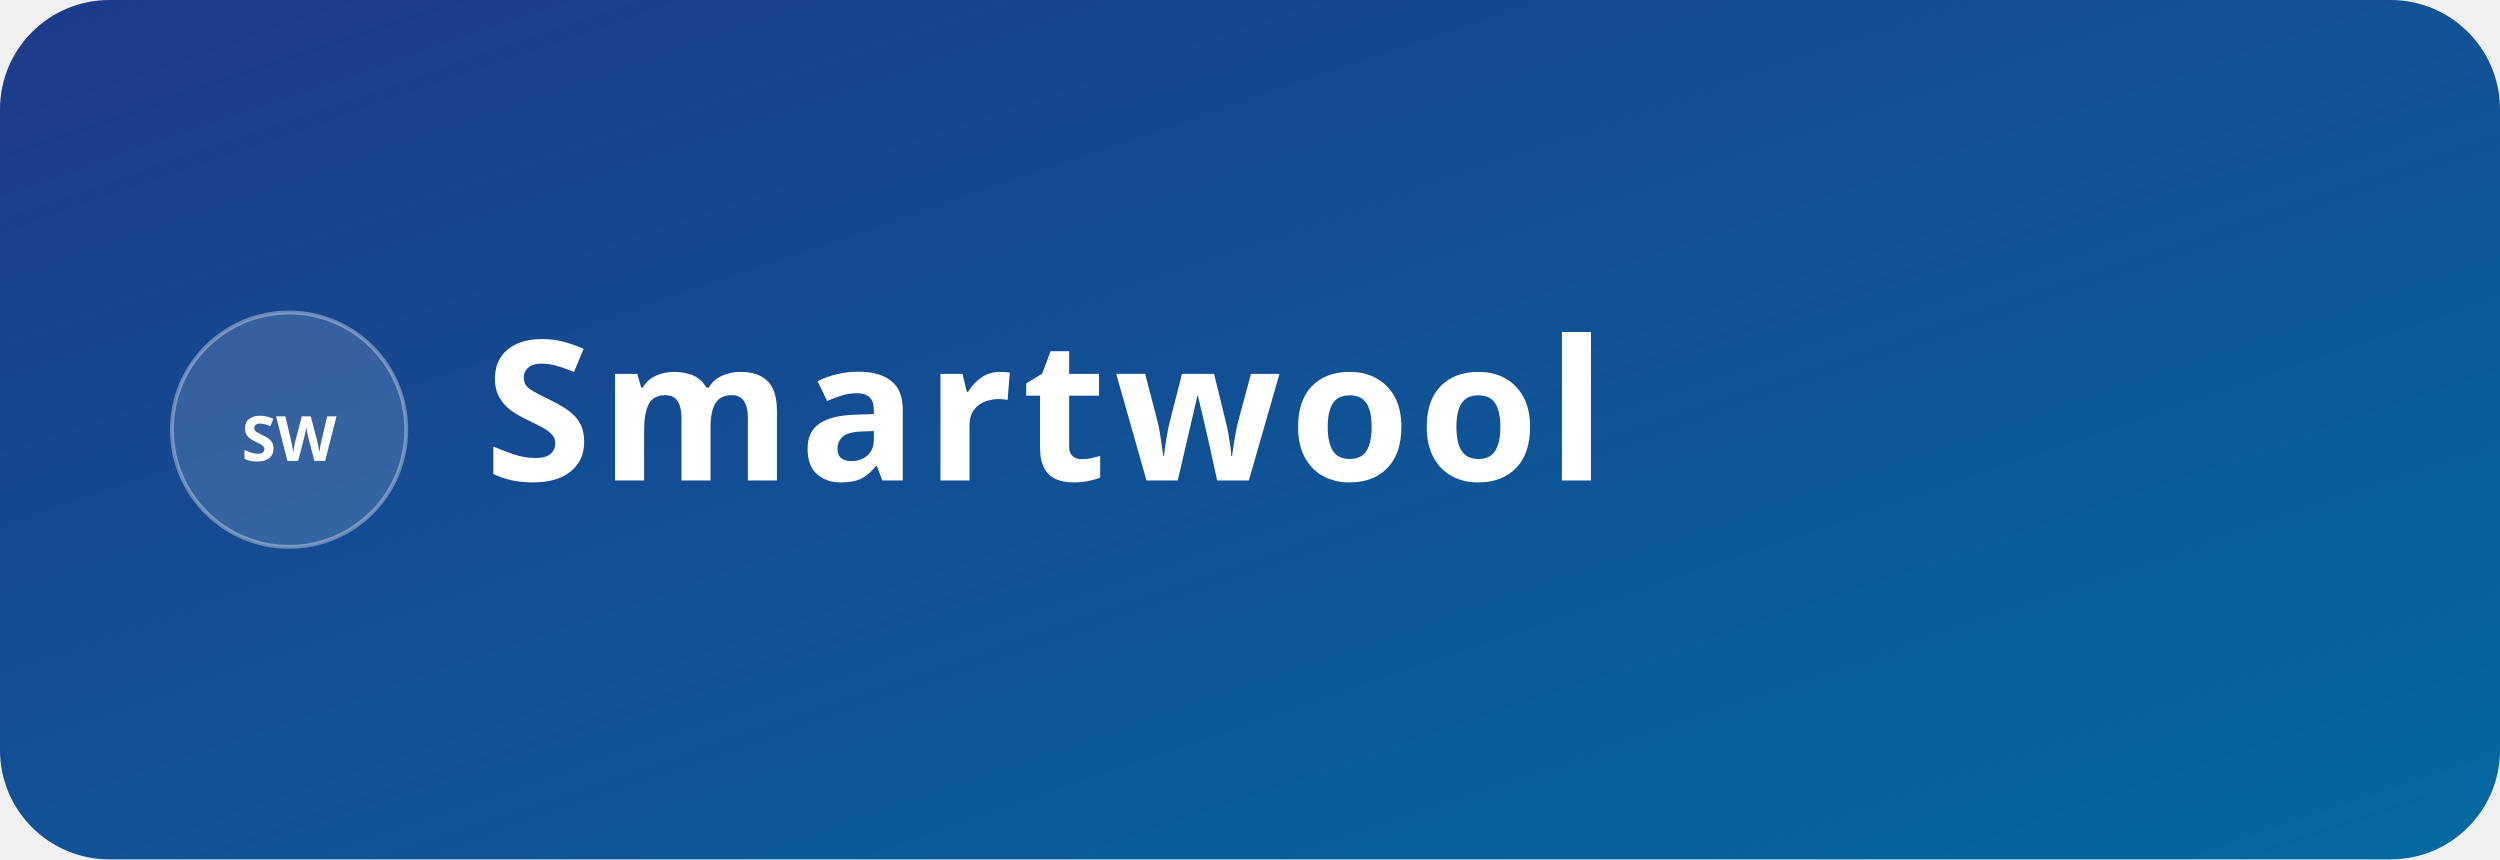
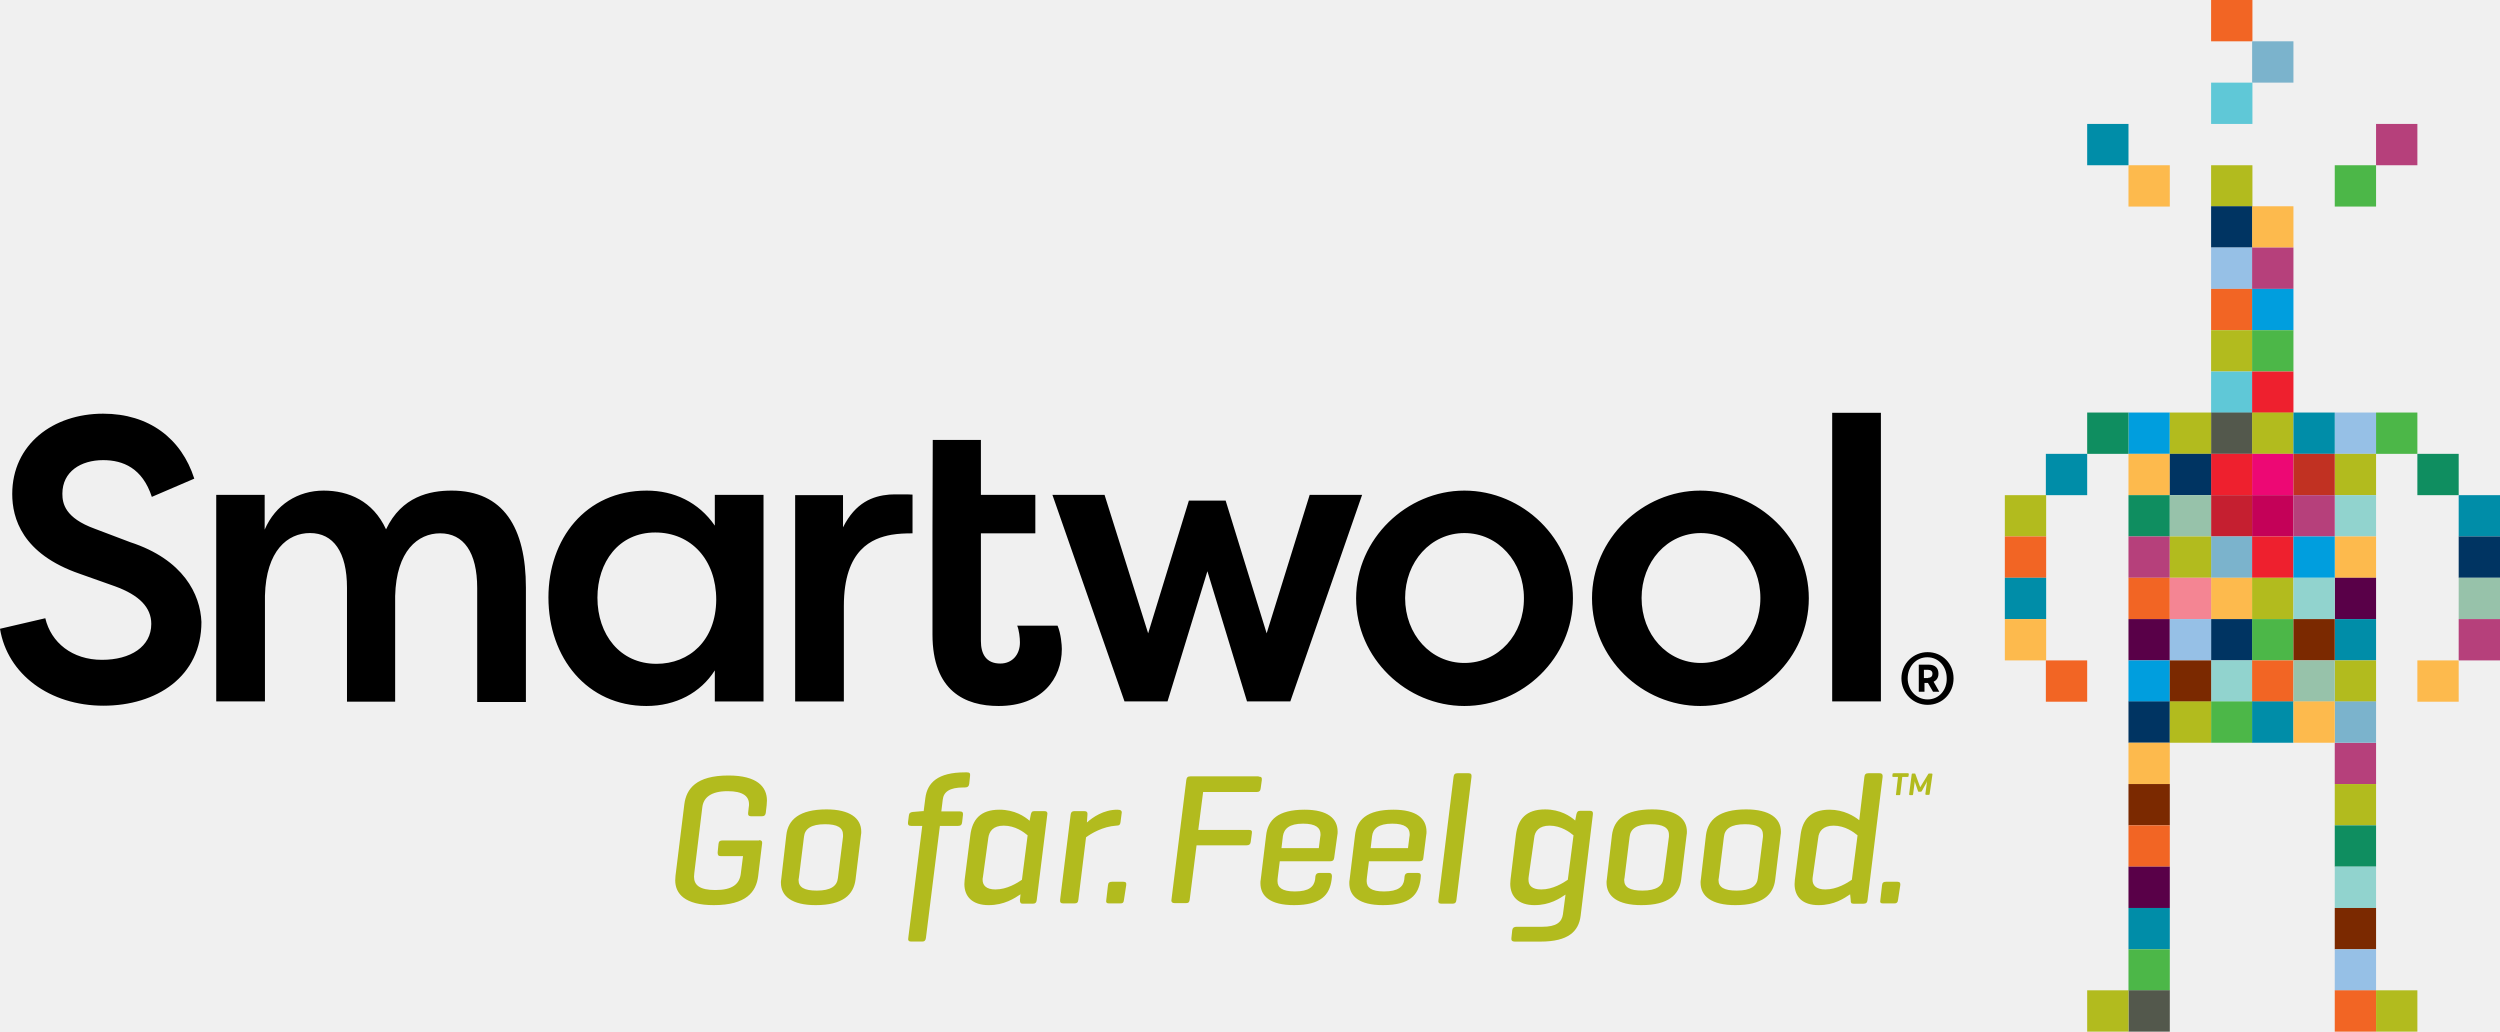
- <svg xmlns="http://www.w3.org/2000/svg" width="640" height="220" viewBox="0 0 640 220" role="img" aria-label="Smartwool logo">
-   <defs>
-     <linearGradient id="bg" x1="0%" y1="0%" x2="100%" y2="100%">
-       <stop offset="0%" stop-color="#1e3a8a" />
-       <stop offset="100%" stop-color="#0369a1" />
-     </linearGradient>
-   </defs>
-   <rect width="640" height="220" rx="28" fill="url(#bg)" />
-   <circle cx="74" cy="110" r="30" fill="rgba(255,255,255,0.14)" stroke="rgba(255,255,255,0.35)" />
-   <text x="74" y="118" text-anchor="middle" fill="white" font-size="16" font-family="ui-sans-serif, system-ui" font-weight="700">SW</text>
-   <text x="124" y="123" fill="white" font-size="50" font-family="ui-sans-serif, system-ui" font-weight="700" letter-spacing="0.04em">Smartwool</text>
+ <svg xmlns="http://www.w3.org/2000/svg" height="202.2" viewBox="0 0 490 202.2" width="490">
+   <path d="m176.136 194.406c.659 0 .791.33.726.791l-.923 7.582c-.462 3.561-2.703 6.658-10.284 6.658-6.656 0-8.897-2.64-8.897-5.736 0-.328.063-.725.063-1.055l2.045-16.547c.462-3.56 2.702-6.658 10.219-6.658 6.657 0 8.897 2.639 8.897 5.801 0 .266-.063.66-.063 1.057l-.198 1.715c-.065.527-.264.855-.923.855h-2.505c-.595 0-.727-.328-.659-.855l.132-1.188c.066-.264.066-.527.066-.727 0-1.847-1.387-3.031-4.944-3.031-3.824 0-5.604 1.449-5.867 3.758l-1.846 15.162c0 .328-.066.592-.066.854 0 1.979 1.318 3.101 4.944 3.101 3.955 0 5.537-1.385 5.867-3.691l.525-4.152h-5.142c-.594 0-.727-.264-.727-.856l.197-1.979c.065-.592.329-.791.923-.791h8.438zm19.448-.791v-.461c0-1.648-1.318-2.439-4.153-2.439-3.229 0-4.681 1.055-4.878 2.9l-1.188 9.561c-.064.197-.064.328-.064.461 0 1.646 1.253 2.438 4.22 2.438 3.229 0 4.682-1.056 4.878-2.898zm-13.118-.397c.396-3.561 3.032-5.934 9.295-5.934 5.405 0 8.042 2.045 8.042 5.143 0 .265 0 .527-.065.791l-1.253 10.285c-.461 3.56-2.966 5.935-9.229 5.935-5.473 0-8.043-2.045-8.043-5.209 0-.197 0-.461.064-.726zm31.773-5.47l.396-3.1c.461-3.56 2.899-5.933 9.163-5.933h.462c.593 0 .791.197.725.791l-.196 1.847c-.065.592-.396.854-.988.854h-.329c-3.297 0-4.615 1.055-4.812 2.836l-.33 2.703h4.221c.593 0 .854.194.791.789l-.198 1.715c-.064.594-.329.854-.923.854h-4.221l-3.23 25.908c-.065.594-.33.855-.856.855h-2.569c-.527 0-.791-.264-.659-.855l3.229-25.908h-2.569c-.594 0-.791-.264-.727-.854l.197-1.519c.065-.592.329-.791.923-.854l2.309-.196h.197v.065zm13.712 15.229c-.065.196-.065.396-.065.594 0 1.252.791 2.24 2.967 2.24 2.703 0 5.076-1.517 6.131-2.24l1.318-10.285c-.856-.725-2.835-2.24-5.537-2.24-2.438 0-3.362 1.318-3.562 2.836zm8.701 3.955c-1.384.924-3.757 2.506-7.383 2.506-3.69 0-5.604-1.912-5.604-4.879 0-.33.064-.66.064-.988l1.318-10.353c.461-3.561 2.307-5.864 6.724-5.864 3.562 0 5.867 1.582 6.988 2.569l.264-1.385c.132-.595.266-.856.856-.856h2.308c.461 0 .791.198.659.856l-2.438 19.711c-.064.594-.328.854-.924.854h-2.307c-.462 0-.66-.196-.66-.854zm23.404-18.724l-.264 2.045c-.066.592-.33.791-.989.791-3.1.195-5.867 1.847-6.987 2.703l-1.779 14.437c-.065.594-.265.856-.924.856h-2.569c-.595 0-.791-.265-.727-.856l2.438-19.711c.064-.527.33-.791.855-.791h2.31c.525 0 .791.264.725.791l-.132 1.846c1.318-1.187 3.823-2.965 7.054-2.965.79 0 1.12.263.989.854m.528 20.042c-.066.594-.266.791-.857.791h-2.571c-.525 0-.79-.197-.658-.791l.396-3.43c.066-.592.33-.791.923-.791h2.639c.594 0 .726.266.658.791zm31.18-28.545c.594 0 .791.197.727.791l-.265 1.912c-.065.594-.33.855-.923.855h-12.395l-1.121 8.768h11.67c.593 0 .854.199.725.793l-.264 1.979c-.065.525-.329.791-.924.791h-11.604l-1.582 12.523c-.064.594-.264.857-.855.857h-2.638c-.526 0-.855-.265-.726-.857l3.428-27.621c.066-.594.33-.855.923-.855h15.821zm5.275 16.546h8.636l.329-2.569c.065-.197.065-.527.065-.66 0-1.449-1.056-2.438-4.021-2.438-3.23 0-4.417 1.187-4.682 2.899zm12.194 2.243c-.064.527-.329.791-.855.791h-11.733l-.462 3.691c-.064.461-.064.725-.064.922 0 1.451 1.056 2.373 4.021 2.373 3.296 0 4.417-1.119 4.681-2.769l.066-.728c.065-.524.396-.791.923-.791h2.175c.595 0 .728.33.728.791l-.066.728c-.461 3.56-2.438 5.935-8.701 5.935-5.472 0-7.778-2.045-7.778-5.076 0-.33 0-.527.065-.791l1.252-10.285c.396-3.559 2.703-5.932 8.899-5.932 5.34 0 7.646 2.043 7.646 5.073 0 .265 0 .595-.064.791zm8.439-2.243h8.637l.329-2.569c.065-.197.065-.527.065-.66 0-1.449-1.056-2.438-4.021-2.438-3.229 0-4.482 1.187-4.681 2.899zm12.195 2.243c0 .527-.33.791-.856.791h-11.734l-.461 3.691c-.064.461-.064.725-.064.922 0 1.451 1.055 2.373 4.021 2.373 3.296 0 4.482-1.119 4.682-2.769l.065-.728c.065-.524.396-.791.923-.791h2.176c.526 0 .727.33.658.791l-.063.728c-.462 3.56-2.439 5.935-8.702 5.935-5.473 0-7.778-2.045-7.778-5.076 0-.33 0-.527.065-.791l1.253-10.285c.396-3.559 2.702-5.932 8.898-5.932 5.34 0 7.646 2.043 7.646 5.073 0 .265 0 .595-.065.791zm7.647 9.756c-.064.594-.329.855-.923.855h-2.57c-.526 0-.791-.265-.658-.855l3.492-28.479c.066-.595.33-.857.924-.857h2.57c.527 0 .727.264.659.857zm16.746-5.538c-.066.33-.066.658-.066.854 0 1.318.791 2.242 2.968 2.242 2.702 0 5.075-1.518 6.132-2.242l1.316-10.282c-.855-.728-2.898-2.24-5.537-2.24-2.438 0-3.429 1.315-3.561 2.834zm-4.286 1.78c0-.328.064-.658.064-.988l1.253-10.35c.462-3.562 2.308-5.867 6.725-5.867 3.562 0 5.867 1.582 6.988 2.57l.264-1.385c.132-.593.329-.855.855-.855h2.309c.594 0 .727.328.659.855l-2.835 23.469c-.461 3.561-2.834 5.934-9.295 5.934h-5.934c-.595 0-.856-.264-.791-.791l.196-1.846c.065-.527.396-.791.989-.791h5.933c3.296 0 4.55-1.055 4.812-2.9l.594-4.549c-1.385.924-3.626 2.439-7.187 2.439-3.688.001-5.599-1.979-5.599-4.945m36.718-10.877v-.461c0-1.648-1.385-2.439-4.219-2.439-3.229 0-4.682 1.055-4.879 2.9l-1.188 9.561c-.064.197-.064.328-.064.461 0 1.646 1.252 2.438 4.219 2.438 3.229 0 4.682-1.056 4.878-2.898zm-13.183-.397c.461-3.561 3.032-5.934 9.295-5.934 5.405 0 8.043 2.045 8.043 5.143 0 .265 0 .527-.065.791l-1.254 10.285c-.461 3.56-2.966 5.935-9.229 5.935-5.473 0-8.043-2.045-8.043-5.209 0-.197 0-.461.065-.726zm34.938.397v-.461c0-1.648-1.317-2.439-4.151-2.439-3.23 0-4.682 1.055-4.88 2.9l-1.188 9.561c-.064.197-.064.328-.064.461 0 1.646 1.253 2.438 4.22 2.438 3.229 0 4.681-1.056 4.878-2.898zm-13.185-.397c.462-3.561 3.033-5.934 9.296-5.934 5.405 0 8.042 2.045 8.042 5.143 0 .265 0 .527-.064.791l-1.253 10.285c-.396 3.56-2.968 5.935-9.229 5.935-5.472 0-8.042-2.045-8.042-5.209 0-.197 0-.461.064-.726zm24.721 9.561c-.064.328-.064.594-.064.791 0 1.252.791 2.24 2.967 2.24 2.703 0 5.076-1.517 6.131-2.24l1.318-10.285c-.857-.725-2.9-2.24-5.537-2.24-2.439 0-3.43 1.318-3.562 2.836zm8.636 4.153c-1.386.924-3.626 2.506-7.316 2.506-3.69 0-5.538-1.912-5.538-4.879 0-.33.065-.66.065-.988l1.317-10.353c.463-3.561 2.309-5.864 6.725-5.864 3.298 0 5.734 1.516 6.855 2.438l1.188-10.02c.064-.595.329-.857.923-.857h2.57c.594 0 .791.33.726.857l-3.493 28.479c-.065.594-.33.855-.923.855h-2.309c-.595 0-.658-.265-.658-.855zm11.075 1.318c-.064.594-.329.791-.855.791h-2.571c-.593 0-.791-.197-.659-.791l.396-3.43c.064-.592.33-.791.923-.791h2.638c.527 0 .727.266.659.791zm2.308-29.336c.132 0 .197.066.197.197l-.065.461c0 .133-.065.199-.265.199h-1.188l-.461 4.021c0 .131-.065.197-.198.197h-.658c-.133 0-.196-.066-.133-.197l.462-4.021h-1.12c-.133 0-.197-.066-.197-.199l.064-.461c0-.131.065-.197.265-.197zm5.01 4.813c0 .133-.065.196-.198.196h-.594c-.131 0-.197-.063-.197-.196l.396-2.968a.714.714 0 0 0-.133.33l-1.056 1.912c-.064.131-.132.197-.264.197h-.462c-.133 0-.197-.066-.197-.197l-.659-1.912c0-.065-.064-.196-.064-.33l-.396 3.033c0 .131-.064.197-.196.197h-.526c-.133 0-.198-.066-.198-.197l.595-4.615c0-.131.064-.196.196-.196h.527c.064 0 .132.065.132.133l.988 2.701.133.33c.063-.066.132-.265.197-.33l1.646-2.701c0-.066.132-.133.198-.133h.593c.132 0 .198.065.198.196z" fill="#b2bb1e" transform="matrix(.8470621 0 0 .8470621 -.440472 0)" />
+   <path d="m88.507 96.158c-4.245 0-9.773 1.116-12.843 7.594-2.569-5.584-7.371-7.594-12.23-7.594-5.026 0-9.438 2.736-11.559 7.65v-6.813h-9.493v40.485h9.547v-20.717c.224-8.878 4.467-12.286 8.823-12.286 4.578 0 7.258 3.687 7.258 10.72v22.336h9.439v-20.716c.224-8.877 4.466-12.286 8.823-12.286 4.578 0 7.258 3.686 7.258 10.722v22.336h9.548v-22.394c.003-11.78-4.407-19.039-14.57-19.039zm51.596 6.867c-3.184-4.634-8.041-6.867-13.347-6.867-12.006 0-19.264 9.494-19.264 20.94 0 11.839 7.595 21.276 19.21 21.276 5.752 0 10.609-2.569 13.401-6.98v6.087h9.547v-40.485h-9.547zm-11.448 27.084c-7.148 0-11.559-5.751-11.559-12.954 0-6.925 4.132-12.788 11.336-12.788 7.036 0 11.95 5.36 11.95 13.179-.056 7.985-5.248 12.564-11.727 12.564zm45.622-33.17c-3.183.28-6.589 1.509-9.047 6.423v-6.31h-9.381v40.429h9.547v-18.707c0-11.169 5.64-13.289 9.327-13.959 1.34-.224 2.679-.28 4.132-.28v-7.593c-.446-.06-4.077-.06-4.578-.005zm25.071 25.632c.391.894.558 2.456.558 3.35 0 2.456-1.564 4.133-3.852 4.133-2.793 0-3.797-1.897-3.797-4.412v-21.107h10.668v-7.537h-10.668v-10.777h-9.437l-.054 18.314v19.823c0 11.113 6.421 14.016 12.955 14.016 8.431 0 12.398-5.307 12.398-11.17 0-.725-.168-3.017-.838-4.577h-7.929zm57.348-25.576l-8.432 27.139-8.04-26.022h-7.203l-7.985 26.022-8.543-27.139h-10.219l14.129 40.485h8.432l7.817-25.519 7.762 25.519h8.488l14.071-40.485zm30.322-.837c-11.278 0-21.22 9.437-21.22 21.107 0 11.783 9.884 21.109 21.22 21.109 11.449 0 21.275-9.438 21.275-21.109.057-11.613-9.827-21.107-21.275-21.107zm0 33.783c-6.588 0-11.615-5.584-11.615-12.73 0-7.091 5.026-12.73 11.615-12.73 6.646 0 11.67 5.695 11.67 12.73.056 7.148-4.97 12.73-11.67 12.73zm46.235-33.783c-11.278 0-21.219 9.437-21.219 21.107 0 11.783 9.884 21.109 21.219 21.109 11.45 0 21.276-9.438 21.276-21.109 0-11.613-9.827-21.107-21.276-21.107zm.112 33.783c-6.588 0-11.615-5.584-11.615-12.73 0-7.091 5.027-12.73 11.615-12.73 6.646 0 11.67 5.695 11.67 12.73.001 7.148-5.024 12.73-11.67 12.73zm25.744-49.027h9.547v56.566h-9.547zm-333.593 25.351l-6.924-2.624c-5.863-2.123-6.367-4.971-6.367-6.867 0-4.356 3.629-6.589 7.987-6.589 3.907 0 7.706 1.564 9.547 7.203l8.32-3.574c-2.512-7.873-8.877-12.733-17.867-12.733-9.829 0-17.813 6.032-17.813 15.747 0 4.692 1.898 11.727 13.234 15.636l6.925 2.456c4.747 1.732 7.092 4.133 7.092 7.372 0 4.465-4.076 7.035-9.66 7.035-5.863 0-9.996-3.406-11.111-8.153l-8.879 2.067c1.452 8.936 9.772 15.077 20.27 15.077 10.388 0 19.211-5.697 19.211-16.417-.226-5.415-3.52-12.228-13.964-15.635z" stroke-width=".847" />
+   <g transform="matrix(.8470621 0 0 .8470621 -.440472 0)">
+     <path d="m512.143 0h9.56v9.56h-9.56z" fill="#f26524" />
+     <path d="m521.636 9.558h9.559v9.56h-9.559z" fill="#7bb3cc" />
+     <path d="m512.143 19.119h9.56v9.559h-9.56z" fill="#5fc8d7" />
+     <path d="m512.143 38.236h9.56v9.559h-9.56z" fill="#b2bb1e" />
+     <path d="m512.143 47.728h9.56v9.56h-9.56z" fill="#003462" />
+     <path d="m521.636 47.728h9.559v9.56h-9.559z" fill="#fdba4d" />
+     <path d="m512.143 57.287h9.56v9.559h-9.56z" fill="#96c0e6" />
+     <path d="m521.636 57.287h9.559v9.559h-9.559z" fill="#b6407b" />
+     <path d="m512.143 66.845h9.56v9.561h-9.56z" fill="#f26524" />
+     <path d="m521.636 66.845h9.559v9.561h-9.559z" fill="#009ede" />
+     <path d="m512.143 76.405h9.56v9.56h-9.56z" fill="#b2bb1e" />
+     <path d="m521.636 76.405h9.559v9.56h-9.559z" fill="#4cb748" />
+     <path d="m512.143 85.964h9.56v9.559h-9.56z" fill="#5fc8d7" />
+     <path d="m521.636 85.964h9.559v9.559h-9.559z" fill="#ee202e" />
+     <path d="m512.143 95.457h9.56v9.559h-9.56z" fill="#53584c" />
+     <path d="m521.636 95.457h9.559v9.559h-9.559z" fill="#b2bb1e" />
+     <path d="m493.025 95.457h9.561v9.559h-9.561z" fill="#009ede" />
+     <path d="m464.415 114.574h9.56v9.561h-9.56zm38.17-19.117h9.559v9.559h-9.559z" fill="#b2bb1e" />
+     <path d="m483.468 95.457h9.559v9.559h-9.559z" fill="#0f8e60" />
+     <path d="m473.907 105.015h9.561v9.559h-9.561z" fill="#008da8" />
+     <path d="m559.871 105.015h9.56v9.559h-9.56z" fill="#0f8e60" />
+     <path d="m464.415 124.132h9.56v9.56h-9.56z" fill="#f26524" />
+     <path d="m464.415 133.691h9.56v9.561h-9.56z" fill="#008da8" />
+     <path d="m464.415 143.25h9.56v9.559h-9.56z" fill="#fdba4d" />
+     <path d="m473.907 152.809h9.561v9.559h-9.561z" fill="#f26524" />
+     <path d="m569.43 114.574h9.56v9.561h-9.56z" fill="#008da8" />
+     <path d="m569.43 124.132h9.56v9.56h-9.56z" fill="#003462" />
+     <path d="m569.43 133.691h9.56v9.561h-9.56z" fill="#97c2aa" />
+     <path d="m569.43 143.25h9.56v9.559h-9.56z" fill="#b6407b" />
+     <path d="m559.871 152.809h9.56v9.559h-9.56z" fill="#fdba4d" />
+     <path d="m540.754 95.457h9.559v9.559h-9.559z" fill="#96c0e6" />
+     <path d="m550.311 95.457h9.561v9.559h-9.561z" fill="#4cb748" />
+     <path d="m531.195 95.457h9.56v9.559h-9.56z" fill="#008da8" />
+     <path d="m512.143 105.015h9.56v9.559h-9.56z" fill="#ee202e" />
+     <path d="m521.636 105.015h9.559v9.559h-9.559z" fill="#ed0874" />
+     <path d="m493.025 105.015h9.561v9.559h-9.561z" fill="#fdba4d" />
+     <path d="m502.585 105.015h9.559v9.559h-9.559z" fill="#003462" />
+     <path d="m540.754 105.015h9.559v9.559h-9.559z" fill="#b2bb1e" />
+     <path d="m531.195 105.015h9.56v9.559h-9.56z" fill="#c13122" />
+     <path d="m512.143 114.574h9.56v9.561h-9.56z" fill="#c51f30" />
+     <path d="m521.636 114.574h9.559v9.561h-9.559z" fill="#c40158" />
+     <path d="m493.025 114.574h9.561v9.561h-9.561z" fill="#0f8e60" />
+     <path d="m502.585 114.574h9.559v9.561h-9.559z" fill="#97c2aa" />
+     <path d="m540.754 114.574h9.559v9.561h-9.559z" fill="#91d3ce" />
+     <path d="m531.195 114.574h9.56v9.561h-9.56z" fill="#b6407b" />
+     <path d="m512.143 124.132h9.56v9.56h-9.56z" fill="#7bb3cc" />
+     <path d="m521.636 124.132h9.559v9.56h-9.559z" fill="#ee202e" />
+     <path d="m493.025 124.132h9.561v9.56h-9.561z" fill="#b6407b" />
+     <path d="m502.585 124.132h9.559v9.56h-9.559z" fill="#b2bb1e" />
+     <path d="m540.754 124.132h9.559v9.56h-9.559z" fill="#fdba4d" />
+     <path d="m531.195 124.132h9.56v9.56h-9.56z" fill="#009ede" />
+     <path d="m512.143 133.691h9.56v9.561h-9.56z" fill="#fdba4d" />
+     <path d="m521.636 133.691h9.559v9.561h-9.559z" fill="#b2bb1e" />
+     <path d="m493.025 133.691h9.561v9.561h-9.561z" fill="#f26524" />
+     <path d="m502.585 133.691h9.559v9.561h-9.559z" fill="#f48593" />
+     <path d="m540.754 133.691h9.559v9.561h-9.559z" fill="#590048" />
+     <path d="m531.195 133.691h9.56v9.561h-9.56z" fill="#91d3ce" />
+     <path d="m512.143 143.25h9.56v9.559h-9.56z" fill="#003462" />
+     <path d="m521.636 143.25h9.559v9.559h-9.559z" fill="#4cb748" />
+     <path d="m493.025 143.25h9.561v9.559h-9.561z" fill="#590048" />
+     <path d="m502.585 143.25h9.559v9.559h-9.559z" fill="#96c0e6" />
+     <path d="m540.754 143.25h9.559v9.559h-9.559z" fill="#008da8" />
+     <path d="m531.195 143.25h9.56v9.559h-9.56z" fill="#7b2900" />
+     <path d="m512.143 152.809h9.56v9.559h-9.56z" fill="#91d3ce" />
+     <path d="m521.636 152.809h9.559v9.559h-9.559z" fill="#f26524" />
+     <path d="m493.025 152.809h9.561v9.559h-9.561z" fill="#009ede" />
+     <path d="m502.585 152.809h9.559v9.559h-9.559z" fill="#7b2900" />
+     <path d="m540.754 152.809h9.559v9.559h-9.559z" fill="#b2bb1e" />
+     <path d="m531.195 152.809h9.56v9.559h-9.56z" fill="#97c2aa" />
+     <path d="m512.143 162.302h9.56v9.56h-9.56z" fill="#4cb748" />
+     <path d="m521.636 162.302h9.559v9.56h-9.559z" fill="#008da8" />
+     <path d="m493.025 162.302h9.561v9.56h-9.561z" fill="#003462" />
+     <path d="m493.025 171.861h9.561v9.559h-9.561z" fill="#fdba4d" />
+     <path d="m493.025 181.419h9.561v9.56h-9.561z" fill="#7b2900" />
+     <path d="m493.025 190.979h9.561v9.561h-9.561z" fill="#f26524" />
+     <path d="m493.025 200.537h9.561v9.559h-9.561z" fill="#590048" />
+     <path d="m493.025 210.095h9.561v9.56h-9.561z" fill="#008da8" />
+     <path d="m493.025 219.654h9.561v9.561h-9.561z" fill="#4cb748" />
+     <path d="m493.025 229.148h9.561v9.559h-9.561z" fill="#53584c" />
+     <path d="m483.468 229.148h9.559v9.559h-9.559z" fill="#b2bb1e" />
+     <path d="m540.754 171.861h9.559v9.559h-9.559z" fill="#b6407b" />
+     <path d="m540.754 181.419h9.559v9.56h-9.559z" fill="#b2bb1e" />
+     <path d="m540.754 190.979h9.559v9.561h-9.559z" fill="#0f8e60" />
+     <path d="m540.754 200.537h9.559v9.559h-9.559z" fill="#91d3ce" />
+     <path d="m540.754 210.095h9.559v9.56h-9.559z" fill="#7b2900" />
+     <path d="m540.754 219.654h9.559v9.561h-9.559z" fill="#96c0e6" />
+     <path d="m540.754 229.148h9.559v9.559h-9.559z" fill="#f26524" />
+     <path d="m550.311 229.148h9.561v9.559h-9.561zm-47.726-66.846h9.559v9.56h-9.559z" fill="#b2bb1e" />
+     <path d="m540.754 162.302h9.559v9.56h-9.559z" fill="#7bb3cc" />
+     <path d="m531.195 162.302h9.56v9.56h-9.56zm-38.17-124.066h9.561v9.559h-9.561z" fill="#fdba4d" />
+     <path d="m540.754 38.236h9.559v9.559h-9.559z" fill="#4cb748" />
+     <path d="m483.468 28.677h9.559v9.559h-9.559z" fill="#008da8" />
+     <path d="m550.311 28.677h9.561v9.559h-9.561z" fill="#b6407b" />
+   </g>
+   <g transform="matrix(.8470621 0 0 .8470621 -.440472 0)">
+     <path d="m446.551 150.898a6.047 6.047 0 0 0-6.064 6.063c0 3.429 2.702 6.131 6.064 6.131 3.428 0 5.999-2.702 5.999-6.131 0-3.361-2.573-6.063-5.999-6.063zm0 10.941c-2.638 0-4.614-2.174-4.614-4.877 0-2.703 1.911-4.879 4.549-4.879 2.638 0 4.482 2.176 4.482 4.879.064 2.704-1.782 4.877-4.417 4.877z" />
+     <path d="m444.44 153.798h2.373c.727 0 1.318.197 1.714.593.33.329.527.856.527 1.45v.064c0 .924-.461 1.518-1.12 1.848l1.318 2.308h-1.45l-1.188-2.043h-.792v2.043h-1.317v-6.263zm2.242 3.032c.659 0 .989-.396.989-.924 0-.594-.396-.922-1.056-.922h-.925v1.91h.989z" />
+   </g>
</svg>
